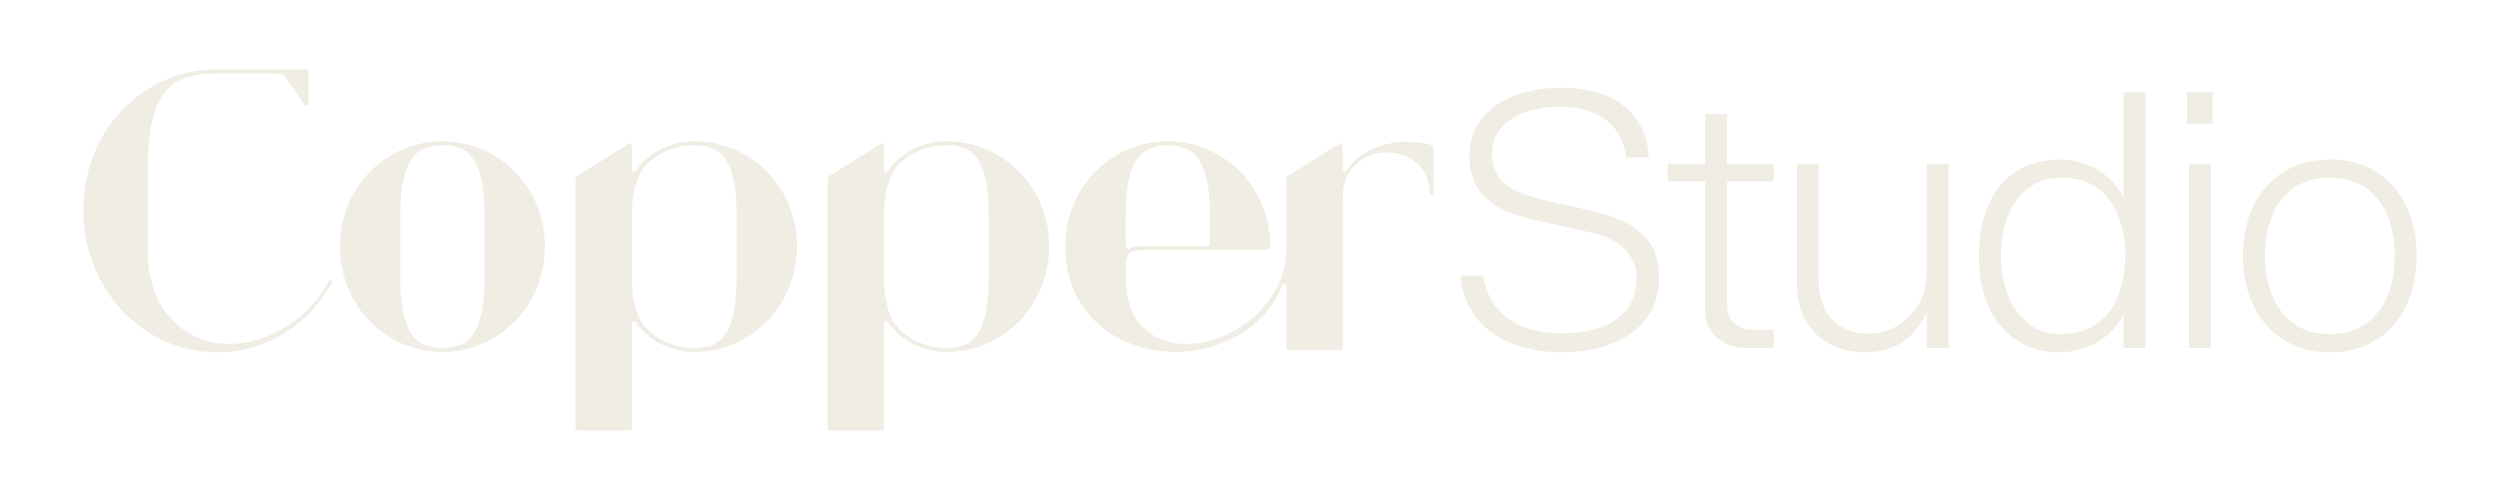
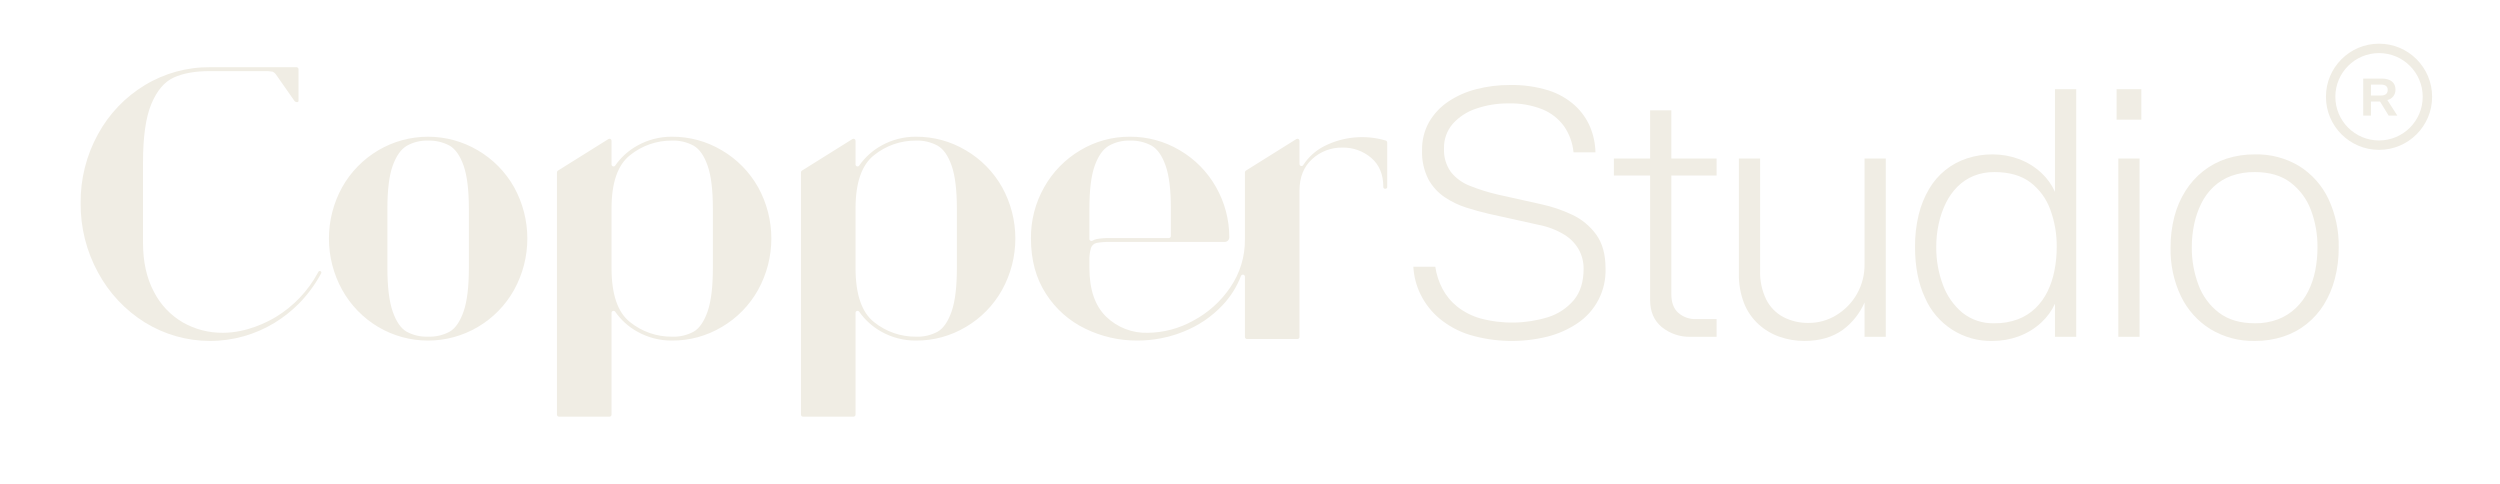
- <svg xmlns="http://www.w3.org/2000/svg" width="900" height="180" viewBox="0 0 900 180" fill="none">
+ <svg xmlns="http://www.w3.org/2000/svg" width="930" height="180" viewBox="0 0 930 180" fill="none">
  <path d="M593.76 87.226C591.45 84.062 588.379 81.534 584.83 79.875C581.191 78.152 577.366 76.852 573.43 76L557.24 72.394C553.664 71.571 550.156 70.472 546.75 69.107C543.982 68.047 541.548 66.265 539.7 63.947C537.906 61.406 537.016 58.337 537.17 55.231C537.077 51.883 538.232 48.621 540.41 46.077C542.775 43.451 545.789 41.493 549.15 40.4C553.005 39.083 557.056 38.429 561.13 38.467C565.445 38.34 569.74 39.086 573.76 40.659C576.963 41.962 579.743 44.127 581.79 46.914C583.793 49.802 585.019 53.157 585.35 56.656H593.51C593.44 53.397 592.759 50.18 591.5 47.173C590.194 44.129 588.251 41.401 585.8 39.173C582.971 36.651 579.637 34.759 576.02 33.625C571.368 32.192 566.516 31.516 561.65 31.625C557.434 31.601 553.232 32.123 549.15 33.179C545.432 34.115 541.904 35.685 538.72 37.821C535.798 39.782 533.362 42.385 531.6 45.431C529.825 48.623 528.931 52.229 529.01 55.88C528.864 59.612 529.666 63.32 531.34 66.658C532.803 69.348 534.892 71.646 537.43 73.358C539.908 75.024 542.612 76.326 545.46 77.223C548.31 78.13 551.03 78.884 553.62 79.484L572.27 83.618C575.68 84.258 578.948 85.503 581.92 87.294C584.179 88.67 586.048 90.6 587.35 92.902C588.526 95.081 589.129 97.524 589.1 100C589.1 104.821 587.893 108.692 585.48 111.614C582.936 114.617 579.588 116.832 575.83 118C567.662 120.508 558.952 120.663 550.7 118.448C547.571 117.565 544.646 116.076 542.09 114.066C539.823 112.249 537.952 109.988 536.59 107.422C535.243 104.864 534.343 102.095 533.93 99.234H525.77C525.956 102.795 526.861 106.282 528.43 109.484C530.101 112.899 532.46 115.931 535.36 118.389C538.708 121.188 542.58 123.29 546.75 124.574C556.148 127.351 566.117 127.575 575.63 125.222C579.577 124.236 583.325 122.579 586.71 120.322C590.072 118.101 592.807 115.055 594.654 111.474C596.502 107.894 597.399 103.899 597.26 99.872C597.26 94.629 596.093 90.414 593.76 87.226Z" fill="#F0EDE4" />
  <path d="M620.18 58.977V65.3H638.57V58.977H620.18ZM630.93 118.7C628.515 118.791 626.156 117.962 624.33 116.379C622.597 114.836 621.733 112.515 621.74 109.417V41.047H613.84V111.61C613.84 115.913 615.287 119.266 618.18 121.671C621.231 124.138 625.069 125.422 628.99 125.287H638.57V118.7H630.93ZM600.37 58.977V65.3H615.39V58.977H600.37Z" fill="#F0EDE4" />
  <path d="M693.61 58.977V98.193C693.682 102.045 692.732 105.847 690.856 109.212C688.98 112.577 686.245 115.385 682.93 117.348C679.897 119.168 676.427 120.128 672.89 120.127C669.583 120.201 666.31 119.444 663.37 117.927C660.637 116.459 658.424 114.184 657.03 111.413C655.413 108.06 654.634 104.365 654.76 100.645V58.977H646.86V101.677C646.774 105.487 647.433 109.276 648.8 112.833C649.983 115.805 651.822 118.471 654.18 120.633C656.451 122.694 659.114 124.276 662.01 125.285C664.967 126.316 668.078 126.838 671.21 126.828C676.91 126.828 681.68 125.454 685.52 122.705C689.062 120.079 691.851 116.568 693.61 112.525V125.285H701.51V58.977H693.61Z" fill="#F0EDE4" />
  <path d="M764.45 33.178V71.358C763.238 68.676 761.5 66.265 759.34 64.266C756.881 61.999 753.995 60.245 750.85 59.106C747.778 57.996 744.537 57.43 741.27 57.433C738.038 57.41 734.824 57.908 731.75 58.907C725.813 60.833 720.791 64.874 717.64 70.262C715.873 73.255 714.562 76.495 713.75 79.875C712.806 83.802 712.349 87.83 712.39 91.868C712.39 99.179 713.62 105.458 716.08 110.704C718.183 115.604 721.708 119.761 726.198 122.636C730.689 125.511 735.94 126.972 741.27 126.83C744.537 126.833 747.778 126.267 750.85 125.157C753.995 124.018 756.881 122.264 759.34 119.997C761.485 118.02 763.221 115.642 764.45 112.997V125.289H772.35V33.178H764.45ZM764.26 100.643C763.741 103.348 762.87 105.974 761.67 108.453C760.543 110.754 759.031 112.846 757.2 114.638C755.322 116.443 753.097 117.849 750.66 118.772C747.864 119.803 744.9 120.306 741.92 120.256C737.606 120.4 733.381 119.006 730 116.322C726.711 113.557 724.21 109.973 722.75 105.932C721.075 101.434 720.241 96.667 720.29 91.868C720.277 88.965 720.583 86.069 721.2 83.232C721.77 80.574 722.66 77.996 723.85 75.552C724.95 73.285 726.416 71.215 728.19 69.426C729.915 67.711 731.961 66.352 734.21 65.426C736.663 64.456 739.283 63.976 741.92 64.012C747.44 64.012 751.887 65.279 755.26 67.812C758.663 70.403 761.246 73.92 762.7 77.942C764.343 82.399 765.156 87.118 765.1 91.868C765.107 94.813 764.826 97.752 764.26 100.643Z" fill="#F0EDE4" />
  <path d="M788.02 58.977V125.287H795.92V58.977H788.02ZM787.37 33.177V44.523H796.57V33.178L787.37 33.177Z" fill="#F0EDE4" />
  <path d="M866.18 74.008C863.809 68.996 860.055 64.766 855.36 61.816C850.37 58.8 844.619 57.279 838.79 57.433C835.207 57.401 831.642 57.941 828.23 59.033C825.088 60.06 822.153 61.635 819.56 63.685C816.988 65.729 814.777 68.191 813.02 70.967C811.146 73.936 809.746 77.179 808.87 80.579C807.897 84.349 807.42 88.23 807.45 92.124C807.313 98.387 808.641 104.595 811.33 110.253C813.756 115.269 817.552 119.496 822.28 122.445C827.257 125.441 832.983 126.96 838.79 126.827C842.371 126.861 845.933 126.316 849.34 125.214C852.484 124.19 855.423 122.619 858.02 120.572C860.582 118.531 862.774 116.065 864.5 113.281C866.325 110.296 867.697 107.056 868.57 103.668C869.547 99.9 870.028 96.02 870 92.127C870.131 85.874 868.824 79.675 866.18 74.008ZM861.26 100.713C860.728 103.402 859.833 106.005 858.6 108.453C857.43 110.762 855.874 112.853 854 114.638C852.108 116.426 849.887 117.83 847.46 118.772C844.689 119.808 841.748 120.311 838.79 120.256C833.35 120.256 828.903 118.945 825.45 116.322C821.965 113.658 819.314 110.053 817.81 105.932C816.143 101.478 815.309 96.756 815.35 92C815.342 89.074 815.643 86.156 816.25 83.294C816.811 80.636 817.704 78.059 818.91 75.624C820.046 73.328 821.58 71.251 823.44 69.489C825.349 67.704 827.596 66.322 830.05 65.424C832.857 64.441 835.816 63.962 838.79 64.01C844.23 64.01 848.653 65.302 852.06 67.885C855.497 70.499 858.125 74.031 859.64 78.075C861.322 82.522 862.157 87.246 862.1 92C862.109 94.925 861.827 97.844 861.26 100.713Z" fill="#F0EDE4" />
  <path d="M118.45 101.121L118.209 101.541C114.543 108.298 109.145 113.958 102.57 117.941C99.656 119.687 91.891 123.798 82.92 123.798C77.715 123.854 72.588 122.531 68.06 119.964C63.436 117.282 59.686 113.321 57.26 108.558C54.55 103.498 53.197 97.405 53.2 90.28V60.391C53.2 50.858 54.237 43.613 56.31 38.657C58.383 33.701 61.163 30.427 64.65 28.835C68.13 27.241 72.627 26.447 78.14 26.454H98.15C99.241 26.402 100.335 26.472 101.41 26.664C101.981 26.931 102.461 27.361 102.79 27.899L109.46 37.431C109.57 37.6 109.719 37.741 109.895 37.84C110.071 37.938 110.268 37.993 110.47 37.999C110.548 38.011 110.628 38.005 110.703 37.981C110.778 37.957 110.846 37.916 110.903 37.861C110.959 37.806 111.002 37.738 111.027 37.663C111.053 37.589 111.061 37.509 111.05 37.431V25.757C111.05 25.557 110.972 25.366 110.831 25.224C110.691 25.082 110.5 25.002 110.3 25H78.14C69.607 24.93 61.223 27.23 53.92 31.644C46.575 36.075 40.545 42.384 36.45 49.922C32.126 57.766 29.904 66.596 30 75.552C29.915 84.558 32.136 93.436 36.45 101.341C40.544 108.971 46.568 115.393 53.92 119.968C61.176 124.442 69.53 126.817 78.054 126.831C86.578 126.845 94.939 124.497 102.21 120.047C105.445 118.059 108.434 115.697 111.115 113.008C114.286 109.788 117.003 106.15 119.189 102.195C119.303 101.989 119.396 101.817 119.46 101.695C119.5 101.629 119.526 101.555 119.538 101.478C119.549 101.401 119.544 101.323 119.525 101.248C119.505 101.173 119.471 101.103 119.424 101.041C119.377 100.979 119.318 100.928 119.251 100.889C119.183 100.851 119.109 100.826 119.032 100.817C118.955 100.807 118.877 100.813 118.802 100.835C118.728 100.856 118.658 100.892 118.598 100.94C118.537 100.989 118.487 101.049 118.45 101.117V101.121Z" fill="#F0EDE4" />
  <path d="M191.24 69.635C188.037 63.949 183.382 59.215 177.75 55.919C172.138 52.606 165.741 50.859 159.225 50.859C152.709 50.859 146.311 52.606 140.7 55.919C135.102 59.233 130.476 63.964 127.29 69.635C124.056 75.482 122.36 82.054 122.36 88.735C122.36 95.416 124.056 101.988 127.29 107.835C130.459 113.541 135.087 118.304 140.7 121.635C146.311 124.948 152.709 126.695 159.225 126.695C165.741 126.695 172.138 124.948 177.75 121.635C183.397 118.321 188.055 113.556 191.24 107.835C194.474 101.988 196.17 95.416 196.17 88.735C196.17 82.054 194.474 75.482 191.24 69.635ZM174.42 99.677C174.42 106.709 173.767 112.101 172.46 115.854C171.153 119.607 169.437 122.11 167.31 123.364C164.82 124.704 162.015 125.351 159.19 125.237C156.413 125.341 153.66 124.694 151.22 123.364C149.09 122.119 147.373 119.615 146.07 115.854C144.767 112.093 144.113 106.7 144.11 99.677V77.584C144.11 70.651 144.763 65.355 146.07 61.696C147.377 58.037 149.117 55.557 151.29 54.255C153.695 52.893 156.427 52.217 159.19 52.303C161.991 52.211 164.767 52.857 167.24 54.176C169.41 55.431 171.15 57.911 172.46 61.616C173.76 65.332 174.413 70.655 174.42 77.584V99.677Z" fill="#F0EDE4" />
  <path d="M282.01 69.635C278.81 63.947 274.154 59.212 268.52 55.919C262.911 52.569 256.493 50.819 249.96 50.859C245.444 50.825 240.997 51.972 237.06 54.186C233.794 55.998 230.986 58.532 228.85 61.596C228.76 61.726 228.631 61.825 228.481 61.877C228.331 61.929 228.168 61.932 228.017 61.885C227.865 61.839 227.732 61.745 227.638 61.618C227.543 61.491 227.491 61.337 227.49 61.178V52.353C227.489 52.219 227.452 52.088 227.383 51.974C227.315 51.859 227.217 51.765 227.099 51.701C226.982 51.637 226.85 51.605 226.716 51.61C226.583 51.614 226.453 51.654 226.34 51.725L207.54 63.479C207.433 63.546 207.346 63.638 207.284 63.748C207.223 63.858 207.191 63.981 207.19 64.107V154.253C207.19 154.351 207.21 154.449 207.247 154.539C207.285 154.63 207.34 154.712 207.41 154.782C207.48 154.851 207.562 154.906 207.653 154.944C207.744 154.981 207.842 155 207.94 155H226.74C226.938 154.999 227.128 154.92 227.268 154.78C227.408 154.64 227.488 154.451 227.49 154.253V116.372C227.49 116.213 227.541 116.058 227.636 115.93C227.731 115.802 227.864 115.708 228.016 115.661C228.168 115.615 228.331 115.618 228.481 115.67C228.631 115.723 228.76 115.822 228.85 115.953C230.986 119.017 233.794 121.552 237.06 123.364C240.997 125.577 245.444 126.724 249.96 126.691C256.493 126.731 262.911 124.981 268.52 121.631C274.17 118.32 278.828 113.554 282.01 107.831C285.244 101.984 286.94 95.412 286.94 88.731C286.94 82.049 285.244 75.478 282.01 69.631V69.635ZM265.19 99.677C265.19 106.709 264.537 112.101 263.23 115.854C261.923 119.607 260.207 122.11 258.08 123.364C255.591 124.709 252.787 125.359 249.96 125.247C244.297 125.291 238.793 123.376 234.38 119.828C229.78 116.212 227.483 109.495 227.49 99.677V77.584C227.49 67.952 229.787 61.331 234.38 57.722C238.79 54.168 244.296 52.252 249.96 52.3C252.763 52.205 255.54 52.855 258.01 54.183C260.19 55.428 261.93 57.904 263.23 61.613C264.53 65.322 265.183 70.644 265.19 77.581V99.677Z" fill="#F0EDE4" />
  <path d="M372.78 69.635C369.58 63.947 364.924 59.213 359.29 55.919C353.681 52.569 347.263 50.819 340.73 50.859C336.214 50.826 331.767 51.973 327.83 54.186C324.568 56.003 321.761 58.537 319.62 61.596C319.53 61.727 319.401 61.826 319.251 61.879C319.101 61.931 318.938 61.934 318.786 61.888C318.634 61.841 318.501 61.747 318.406 61.619C318.312 61.492 318.261 61.337 318.26 61.178V52.363C318.259 52.229 318.223 52.098 318.155 51.983C318.087 51.867 317.989 51.772 317.872 51.707C317.755 51.642 317.622 51.61 317.488 51.613C317.355 51.616 317.224 51.655 317.11 51.725L298.31 63.479C298.204 63.546 298.116 63.638 298.054 63.748C297.993 63.858 297.961 63.981 297.96 64.107V154.253C297.96 154.351 297.98 154.449 298.017 154.539C298.055 154.63 298.11 154.713 298.18 154.782C298.25 154.851 298.332 154.906 298.423 154.944C298.514 154.981 298.612 155 298.71 155H317.51C317.708 154.999 317.898 154.92 318.038 154.78C318.178 154.641 318.258 154.451 318.26 154.253V116.372C318.26 116.213 318.311 116.058 318.406 115.93C318.501 115.803 318.634 115.708 318.786 115.662C318.938 115.615 319.101 115.618 319.251 115.67C319.401 115.723 319.53 115.822 319.62 115.953C321.766 119.008 324.572 121.54 327.83 123.364C331.767 125.576 336.214 126.723 340.73 126.691C347.263 126.731 353.681 124.981 359.29 121.631C364.94 118.32 369.598 113.555 372.78 107.831C376.014 101.984 377.71 95.412 377.71 88.731C377.71 82.05 376.014 75.478 372.78 69.631V69.635ZM355.96 99.677C355.96 106.709 355.307 112.101 354 115.854C352.693 119.607 350.977 122.11 348.85 123.364C346.361 124.709 343.557 125.359 340.73 125.247C335.067 125.289 329.564 123.375 325.15 119.828C320.56 116.212 318.263 109.495 318.26 99.677V77.584C318.26 67.952 320.557 61.331 325.15 57.722C329.561 54.17 335.066 52.254 340.73 52.3C343.533 52.205 346.31 52.855 348.78 54.183C350.96 55.428 352.7 57.904 354 61.613C355.3 65.322 355.953 70.644 355.96 77.581V99.677Z" fill="#F0EDE4" />
  <path d="M515.5 52.283C507.86 50.029 499.648 50.787 492.55 54.4C489.397 56.019 486.725 58.437 484.8 61.412C484.713 61.551 484.584 61.657 484.431 61.716C484.278 61.775 484.111 61.782 483.954 61.737C483.797 61.691 483.659 61.596 483.56 61.465C483.462 61.335 483.409 61.175 483.41 61.012V52.373C483.409 52.237 483.372 52.103 483.302 51.987C483.232 51.87 483.133 51.774 483.013 51.709C482.894 51.644 482.759 51.611 482.623 51.616C482.487 51.621 482.355 51.662 482.24 51.735L463.46 63.479C463.351 63.546 463.262 63.64 463.201 63.752C463.14 63.864 463.108 63.989 463.11 64.117V88.989C463.19 95.378 461.29 101.634 457.67 106.899C454.145 112.112 449.392 116.377 443.83 119.32C438.682 122.186 432.901 123.726 427.01 123.802C424.136 123.895 421.274 123.406 418.594 122.364C415.915 121.321 413.474 119.747 411.42 117.736C407.31 113.692 405.256 107.672 405.26 99.677V97.227C405.176 95.543 405.372 93.856 405.84 92.236C405.998 91.769 406.274 91.35 406.642 91.022C407.01 90.694 407.458 90.467 407.94 90.364C409.64 90.07 411.365 89.95 413.09 90.005H455.56C456.014 90.008 456.451 89.832 456.777 89.515C457.102 89.198 457.29 88.766 457.3 88.312C457.31 88.273 457.31 88.231 457.3 88.192C457.29 81.685 455.595 75.292 452.38 69.635C449.184 63.947 444.531 59.213 438.9 55.919C433.291 52.571 426.872 50.821 420.34 50.859C413.828 50.814 407.431 52.565 401.85 55.919C396.25 59.23 391.623 63.962 388.44 69.635C385.143 75.444 383.442 82.021 383.51 88.7C383.51 96.7 385.37 103.56 389.09 109.279C392.667 114.892 397.741 119.394 403.74 122.279C409.766 125.215 416.387 126.725 423.09 126.691C428.98 126.694 434.816 125.565 440.28 123.364C445.774 121.191 450.724 117.839 454.78 113.543C457.761 110.394 460.095 106.691 461.65 102.643C461.715 102.48 461.835 102.344 461.989 102.26C462.143 102.175 462.322 102.147 462.495 102.18C462.668 102.213 462.823 102.305 462.936 102.441C463.048 102.576 463.109 102.746 463.11 102.922V125.354C463.11 125.454 463.13 125.552 463.168 125.644C463.206 125.736 463.262 125.82 463.333 125.89C463.403 125.96 463.487 126.016 463.579 126.054C463.671 126.092 463.77 126.111 463.87 126.111H482.65C482.749 126.111 482.848 126.092 482.94 126.054C483.032 126.016 483.116 125.96 483.187 125.89C483.257 125.82 483.313 125.736 483.352 125.644C483.39 125.552 483.41 125.454 483.41 125.354V70.94C483.41 65.929 484.983 62.005 488.13 59.166C491.187 56.355 495.208 54.828 499.36 54.9C503.285 54.816 507.103 56.177 510.09 58.725C513.09 61.285 514.59 64.874 514.59 69.492C514.576 69.59 514.585 69.689 514.616 69.783C514.647 69.876 514.7 69.962 514.77 70.031C514.84 70.101 514.925 70.153 515.019 70.184C515.112 70.215 515.212 70.224 515.31 70.21C515.408 70.224 515.508 70.216 515.602 70.185C515.696 70.154 515.782 70.102 515.853 70.032C515.924 69.963 515.977 69.878 516.01 69.784C516.042 69.69 516.052 69.59 516.04 69.492V53.01C516.038 52.847 515.985 52.689 515.888 52.559C515.791 52.428 515.655 52.331 515.5 52.283ZM405.26 77.583C405.26 70.65 405.913 65.354 407.22 61.695C408.526 58.036 410.266 55.556 412.44 54.254C414.844 52.89 417.577 52.215 420.34 52.302C423.142 52.208 425.92 52.858 428.39 54.185C430.56 55.43 432.3 57.906 433.61 61.615C434.92 65.324 435.57 70.646 435.56 77.583V87.8C435.56 87.9 435.54 87.998 435.502 88.09C435.463 88.182 435.407 88.266 435.337 88.336C435.266 88.406 435.182 88.462 435.09 88.5C434.998 88.538 434.899 88.557 434.8 88.557H413.09C411.389 88.516 409.688 88.636 408.01 88.915C407.459 89.024 406.932 89.227 406.45 89.515C406.336 89.592 406.204 89.637 406.066 89.645C405.929 89.653 405.792 89.624 405.67 89.561C405.549 89.498 405.446 89.402 405.374 89.285C405.301 89.169 405.262 89.034 405.26 88.897V77.583Z" fill="#F0EDE4" />
+   <circle cx="885" cy="36" r="18" fill="none" stroke="#F0EDE4" stroke-width="3.5" />
+   <text x="885" y="43" font-family="Arial, Helvetica, sans-serif" font-size="20" font-weight="700" fill="#F0EDE4" text-anchor="middle">R</text>
</svg>
